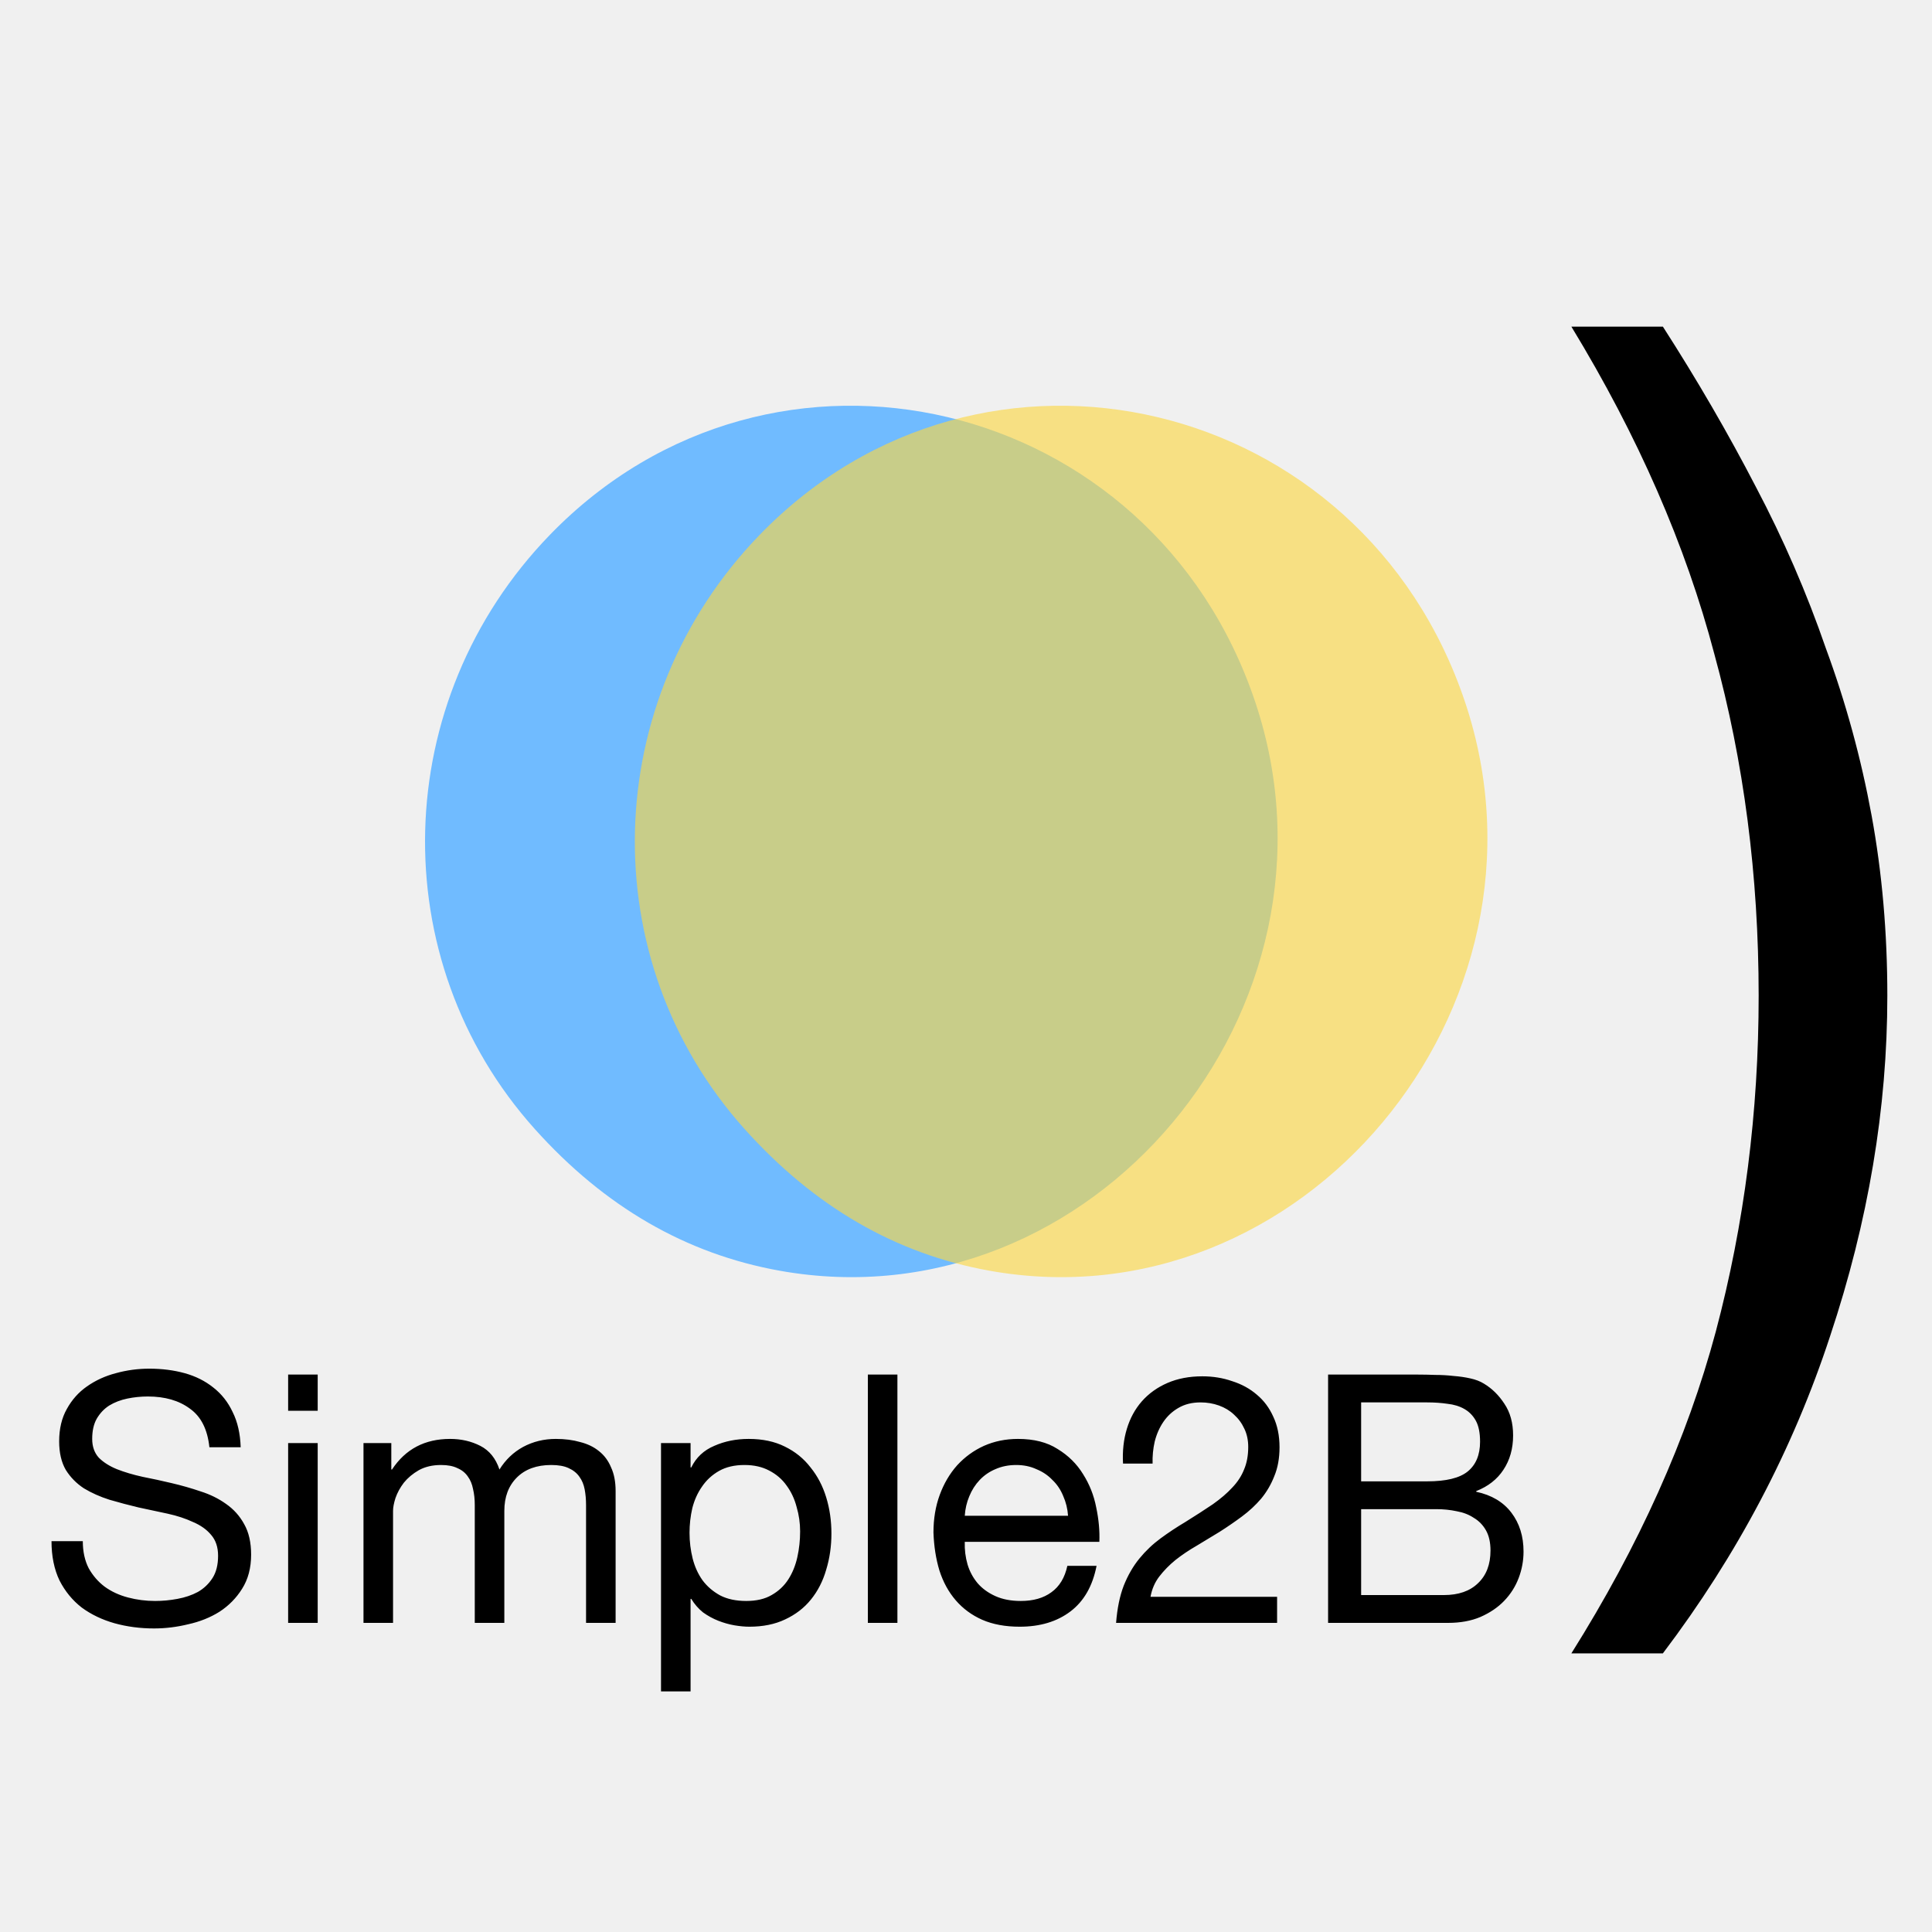
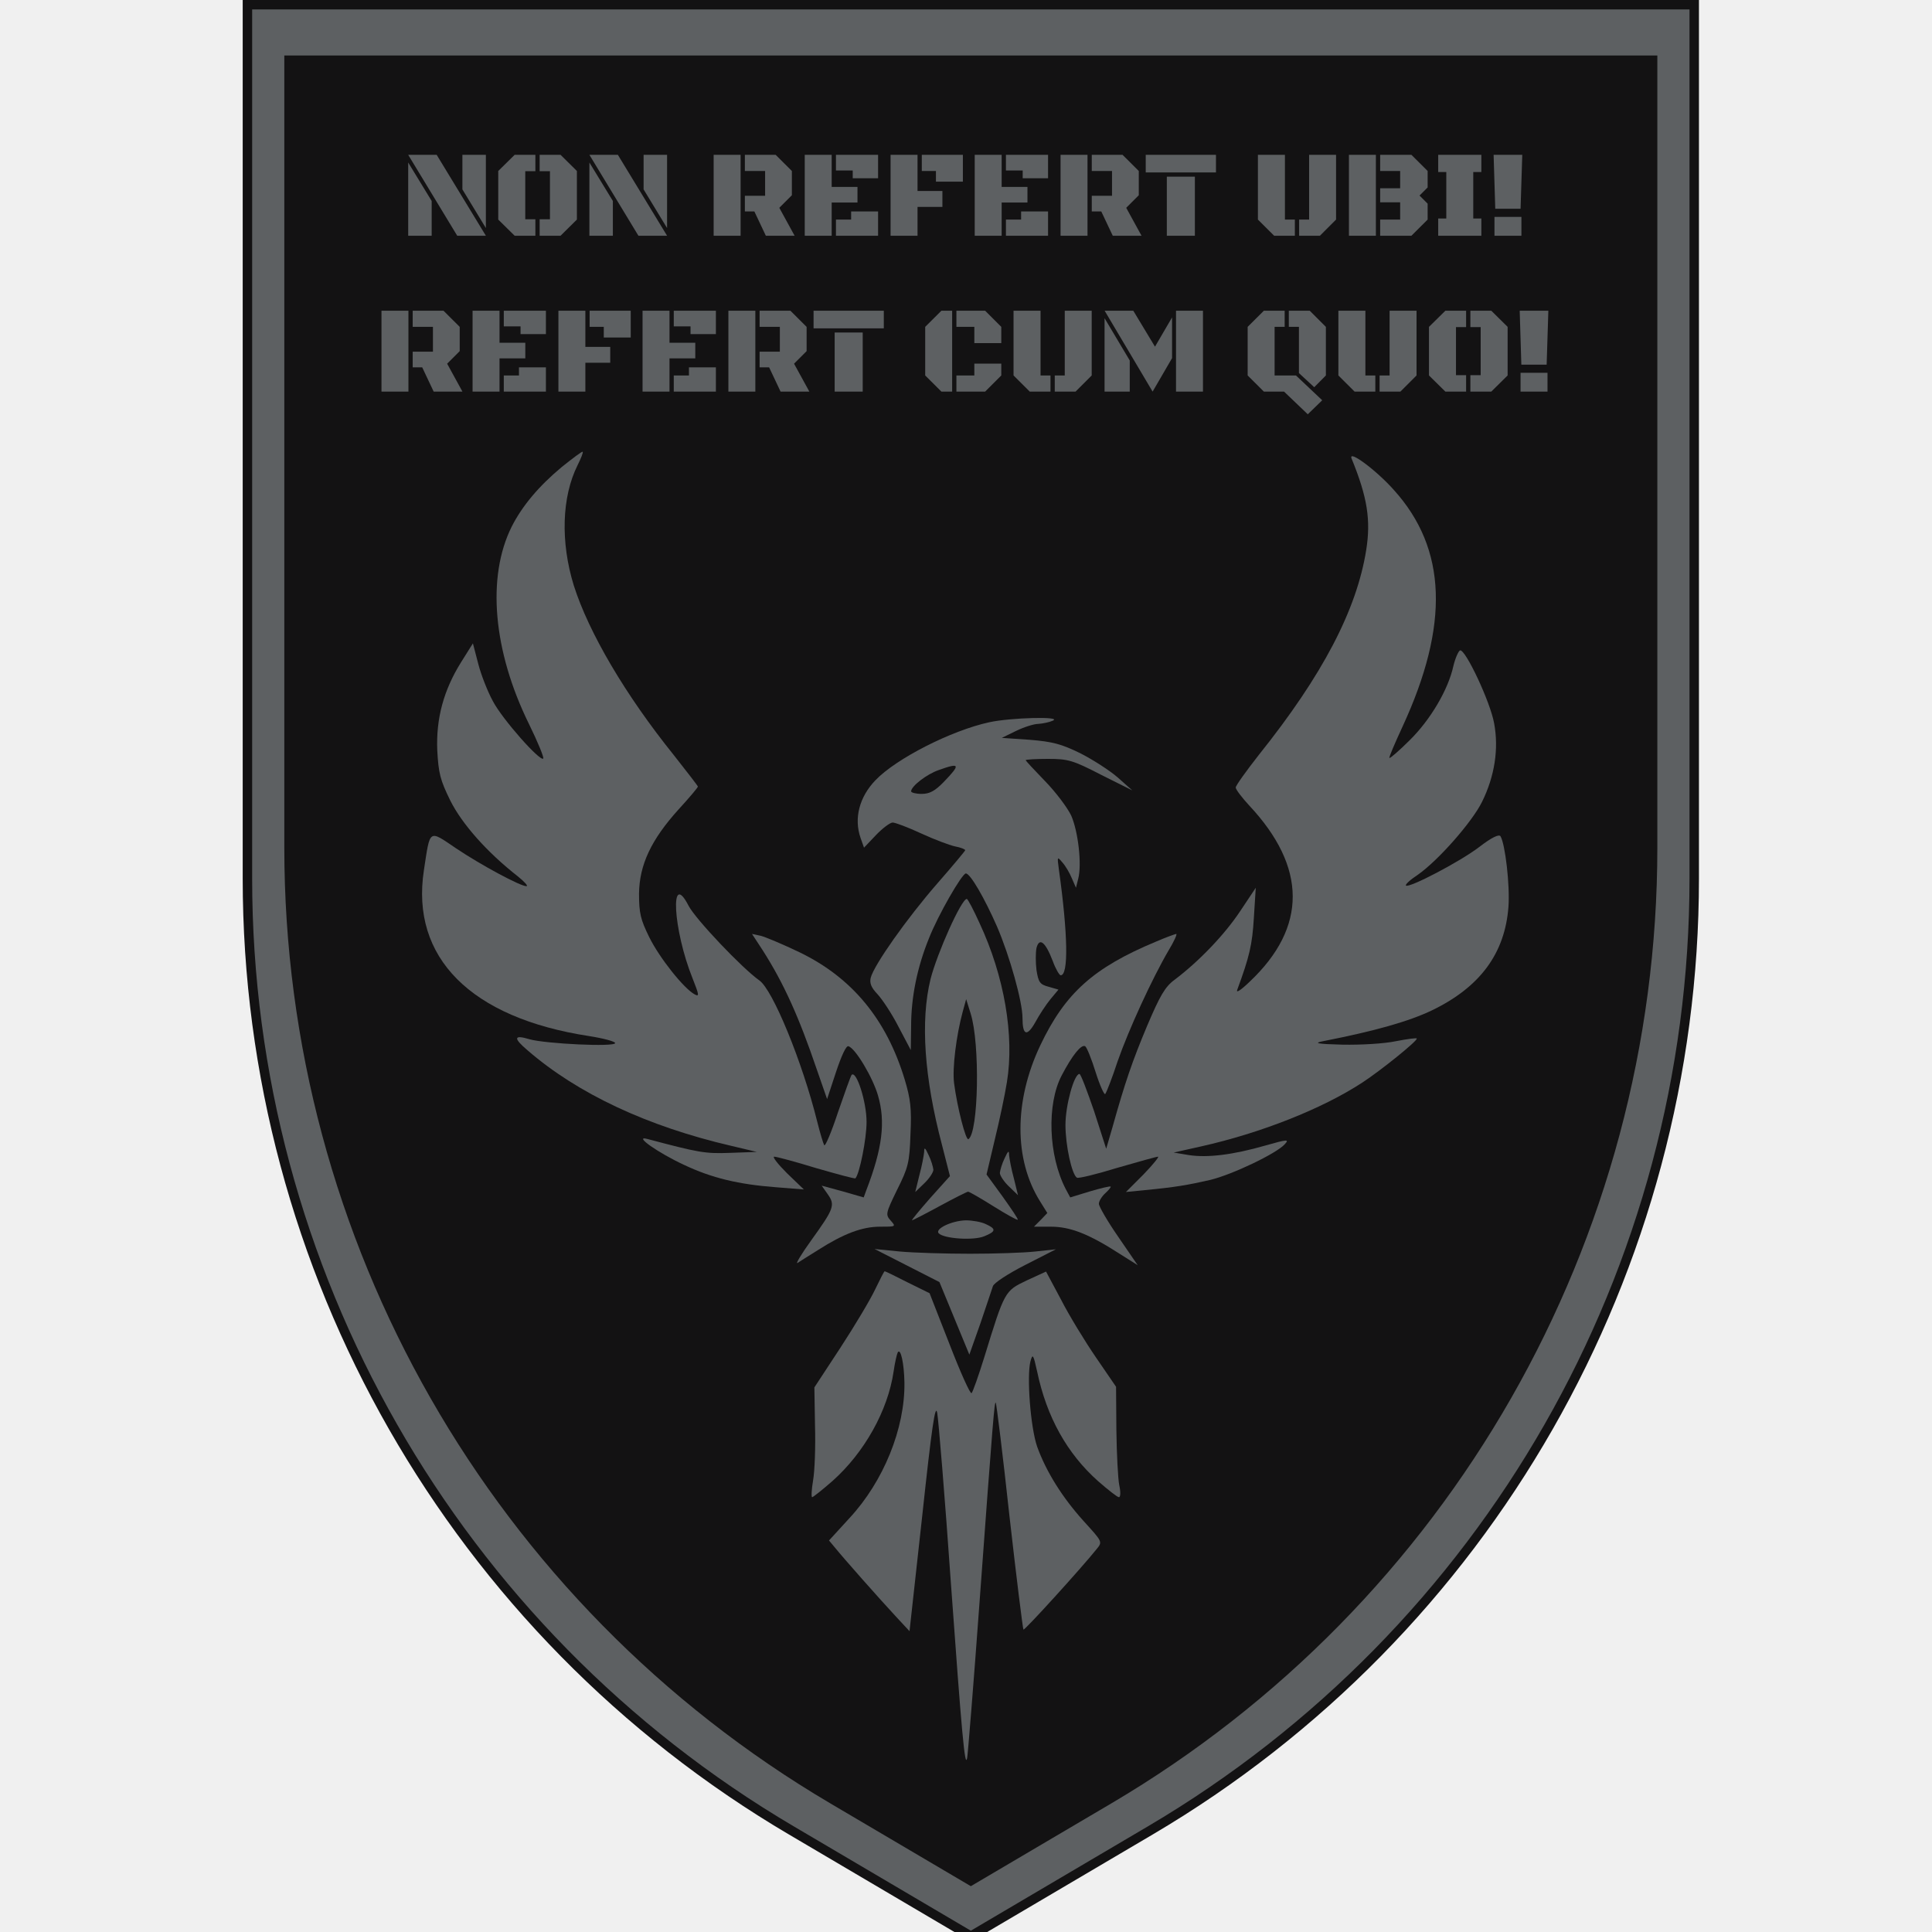
- <svg xmlns="http://www.w3.org/2000/svg" width="288" height="288">
-   <svg width="288" height="288" fill="none" viewBox="0 0 100 100">
-     <g fill="#000" class="color000 svgShape" clip-path="url(#a)">
-       <path fill="#70bbff" d="M40.356 65.772C35.507 64.902 31.293 62.464 27.68 58.437C19.815 49.67 20.157 36.256 28.462 27.684C40.001 15.776 59.676 20.454 64.982 36.368C70.265 52.216 56.488 68.666 40.356 65.772Z" class="color51B7C3 svgShape" />
-       <path fill="#fcd844" fill-opacity=".627" d="M51.215 65.772C46.365 64.902 42.152 62.464 38.539 58.437C30.674 49.67 31.015 36.256 39.321 27.684C50.86 15.776 70.535 20.454 75.841 36.368C81.124 52.216 67.347 68.666 51.215 65.772Z" class="color70D6E3 svgShape" />
-       <path d="M10.838 74.91H12.458C12.434 74.202 12.296 73.596 12.044 73.092 11.804 72.576 11.468 72.15 11.036 71.814 10.616 71.478 10.124 71.232 9.56 71.076 8.996 70.92 8.384 70.842 7.724 70.842 7.136 70.842 6.56 70.92 5.996 71.076 5.444 71.22 4.946 71.448 4.502 71.76 4.07 72.06 3.722 72.45 3.458 72.93 3.194 73.398 3.062 73.956 3.062 74.604 3.062 75.192 3.176 75.684 3.404 76.08 3.644 76.464 3.956 76.782 4.34 77.034 4.736 77.274 5.18 77.472 5.672 77.628 6.164 77.772 6.662 77.904 7.166 78.024 7.682 78.132 8.186 78.24 8.678 78.348 9.17 78.456 9.608 78.6 9.992 78.78 10.388 78.948 10.7 79.17 10.928 79.446 11.168 79.722 11.288 80.082 11.288 80.526 11.288 80.994 11.192 81.378 11 81.678 10.808 81.978 10.556 82.218 10.244 82.398 9.932 82.566 9.578 82.686 9.182 82.758 8.798 82.83 8.414 82.866 8.03 82.866 7.55 82.866 7.082 82.806 6.626 82.686 6.17 82.566 5.768 82.38 5.42 82.128 5.084 81.876 4.808 81.558 4.592 81.174 4.388 80.778 4.286 80.31 4.286 79.77H2.666C2.666 80.55 2.804 81.228 3.08 81.804 3.368 82.368 3.752 82.836 4.232 83.208 4.724 83.568 5.288 83.838 5.924 84.018 6.572 84.198 7.256 84.288 7.976 84.288 8.564 84.288 9.152 84.216 9.74 84.072 10.34 83.94 10.88 83.724 11.36 83.424 11.84 83.112 12.23 82.716 12.53 82.236 12.842 81.744 12.998 81.156 12.998 80.472 12.998 79.836 12.878 79.308 12.638 78.888 12.41 78.468 12.098 78.12 11.702 77.844 11.318 77.568 10.88 77.352 10.388 77.196 9.896 77.028 9.392 76.884 8.876 76.764 8.372 76.644 7.874 76.536 7.382 76.44 6.89 76.332 6.446 76.2 6.05 76.044 5.666 75.888 5.354 75.69 5.114 75.45 4.886 75.198 4.772 74.874 4.772 74.478 4.772 74.058 4.85 73.71 5.006 73.434 5.174 73.146 5.39 72.918 5.654 72.75 5.93 72.582 6.242 72.462 6.59 72.39 6.938 72.318 7.292 72.282 7.652 72.282 8.54 72.282 9.266 72.492 9.83 72.912 10.406 73.32 10.742 73.986 10.838 74.91zM16.444 73.02V71.148H14.914V73.02H16.444zM14.914 74.694V84H16.444V74.694H14.914zM18.814 74.694V84H20.344V78.204C20.344 78.024 20.386 77.802 20.47 77.538 20.566 77.262 20.71 76.998 20.902 76.746 21.106 76.494 21.364 76.278 21.676 76.098 22 75.918 22.384 75.828 22.828 75.828 23.176 75.828 23.458 75.882 23.674 75.99 23.902 76.086 24.082 76.23 24.214 76.422 24.346 76.602 24.436 76.818 24.484 77.07 24.544 77.322 24.574 77.598 24.574 77.898V84H26.104V78.204C26.104 77.484 26.32 76.908 26.752 76.476 27.184 76.044 27.778 75.828 28.534 75.828 28.906 75.828 29.206 75.882 29.434 75.99 29.674 76.098 29.86 76.248 29.992 76.44 30.124 76.62 30.214 76.836 30.262 77.088 30.31 77.34 30.334 77.61 30.334 77.898V84H31.864V77.178C31.864 76.698 31.786 76.29 31.63 75.954 31.486 75.606 31.276 75.324 31 75.108 30.736 74.892 30.412 74.736 30.028 74.64 29.656 74.532 29.236 74.478 28.768 74.478 28.156 74.478 27.592 74.616 27.076 74.892 26.572 75.168 26.164 75.558 25.852 76.062 25.66 75.486 25.33 75.078 24.862 74.838 24.394 74.598 23.872 74.478 23.296 74.478 21.988 74.478 20.986 75.006 20.29 76.062H20.254V74.694H18.814zM34.214 74.694V87.546H35.744V82.758H35.78C35.948 83.034 36.152 83.268 36.392 83.46 36.644 83.64 36.908 83.784 37.184 83.892 37.46 84 37.736 84.078 38.012 84.126 38.3 84.174 38.558 84.198 38.786 84.198 39.494 84.198 40.112 84.072 40.64 83.82 41.18 83.568 41.624 83.226 41.972 82.794 42.332 82.35 42.596 81.834 42.764 81.246 42.944 80.658 43.034 80.034 43.034 79.374 43.034 78.714 42.944 78.09 42.764 77.502 42.584 76.914 42.314 76.398 41.954 75.954 41.606 75.498 41.162 75.138 40.622 74.874 40.094 74.61 39.47 74.478 38.75 74.478 38.102 74.478 37.508 74.598 36.968 74.838 36.428 75.066 36.032 75.438 35.78 75.954H35.744V74.694H34.214zM41.414 79.266C41.414 79.722 41.366 80.166 41.27 80.598 41.174 81.03 41.018 81.414 40.802 81.75 40.586 82.086 40.298 82.356 39.938 82.56 39.59 82.764 39.152 82.866 38.624 82.866 38.096 82.866 37.646 82.77 37.274 82.578 36.902 82.374 36.596 82.11 36.356 81.786 36.128 81.462 35.96 81.09 35.852 80.67 35.744 80.238 35.69 79.794 35.69 79.338 35.69 78.906 35.738 78.48 35.834 78.06 35.942 77.64 36.11 77.268 36.338 76.944 36.566 76.608 36.86 76.338 37.22 76.134 37.58 75.93 38.018 75.828 38.534 75.828 39.026 75.828 39.452 75.924 39.812 76.116 40.184 76.308 40.484 76.566 40.712 76.89 40.952 77.214 41.126 77.586 41.234 78.006 41.354 78.414 41.414 78.834 41.414 79.266zM44.92 71.148V84H46.45V71.148H44.92zM55.282 78.456H49.936C49.96 78.096 50.038 77.76 50.17 77.448 50.302 77.124 50.482 76.842 50.71 76.602 50.938 76.362 51.208 76.176 51.52 76.044 51.844 75.9 52.204 75.828 52.6 75.828 52.984 75.828 53.332 75.9 53.644 76.044 53.968 76.176 54.244 76.362 54.472 76.602 54.712 76.83 54.898 77.106 55.03 77.43 55.174 77.754 55.258 78.096 55.282 78.456zM56.758 81.048H55.246C55.114 81.66 54.838 82.116 54.418 82.416 54.01 82.716 53.482 82.866 52.834 82.866 52.33 82.866 51.892 82.782 51.52 82.614 51.148 82.446 50.842 82.224 50.602 81.948 50.362 81.66 50.188 81.336 50.08 80.976 49.972 80.604 49.924 80.214 49.936 79.806H56.902C56.926 79.242 56.872 78.648 56.74 78.024 56.62 77.4 56.392 76.824 56.056 76.296 55.732 75.768 55.294 75.336 54.742 75 54.202 74.652 53.518 74.478 52.69 74.478 52.054 74.478 51.466 74.598 50.926 74.838 50.398 75.078 49.936 75.414 49.54 75.846 49.156 76.278 48.856 76.788 48.64 77.376 48.424 77.964 48.316 78.612 48.316 79.32 48.34 80.028 48.442 80.682 48.622 81.282 48.814 81.882 49.096 82.398 49.468 82.83 49.84 83.262 50.296 83.598 50.836 83.838 51.388 84.078 52.036 84.198 52.78 84.198 53.836 84.198 54.712 83.934 55.408 83.406 56.104 82.878 56.554 82.092 56.758 81.048zM58.128 75.756H59.658C59.646 75.372 59.682 74.994 59.766 74.622 59.862 74.238 60.012 73.896 60.216 73.596 60.42 73.296 60.678 73.056 60.99 72.876 61.314 72.684 61.698 72.588 62.142 72.588 62.478 72.588 62.796 72.642 63.096 72.75 63.396 72.858 63.654 73.014 63.87 73.218 64.098 73.422 64.278 73.668 64.41 73.956 64.542 74.232 64.608 74.544 64.608 74.892 64.608 75.336 64.536 75.726 64.392 76.062 64.26 76.398 64.056 76.71 63.78 76.998 63.516 77.286 63.18 77.574 62.772 77.862 62.364 78.138 61.89 78.444 61.35 78.78 60.906 79.044 60.48 79.326 60.072 79.626 59.664 79.926 59.298 80.274 58.974 80.67 58.65 81.066 58.38 81.534 58.164 82.074 57.96 82.602 57.828 83.244 57.768 84H66.102V82.65H59.55C59.622 82.254 59.772 81.906 60 81.606 60.24 81.294 60.522 81.006 60.846 80.742 61.182 80.478 61.548 80.232 61.944 80.004 62.34 79.764 62.736 79.524 63.132 79.284 63.528 79.032 63.912 78.768 64.284 78.492 64.656 78.216 64.986 77.91 65.274 77.574 65.562 77.226 65.79 76.836 65.958 76.404 66.138 75.972 66.228 75.474 66.228 74.91 66.228 74.31 66.12 73.782 65.904 73.326 65.7 72.87 65.418 72.492 65.058 72.192 64.698 71.88 64.272 71.646 63.78 71.49 63.3 71.322 62.784 71.238 62.232 71.238 61.56 71.238 60.96 71.352 60.432 71.58 59.904 71.808 59.46 72.126 59.1 72.534 58.752 72.93 58.494 73.404 58.326 73.956 58.158 74.508 58.092 75.108 58.128 75.756zM70.452 76.674V72.588H73.872C74.244 72.588 74.592 72.612 74.916 72.66 75.252 72.696 75.546 72.786 75.798 72.93 76.05 73.074 76.248 73.278 76.392 73.542 76.536 73.806 76.608 74.166 76.608 74.622 76.608 75.306 76.392 75.822 75.96 76.17 75.54 76.506 74.844 76.674 73.872 76.674H70.452zM68.742 71.148V84H74.952C75.588 84 76.146 83.898 76.626 83.694 77.118 83.478 77.526 83.202 77.85 82.866 78.186 82.518 78.438 82.122 78.606 81.678 78.774 81.234 78.858 80.778 78.858 80.31 78.858 79.518 78.648 78.846 78.228 78.294 77.808 77.742 77.202 77.382 76.41 77.214V77.178C77.022 76.938 77.49 76.572 77.814 76.08 78.15 75.576 78.318 74.982 78.318 74.298 78.318 73.65 78.168 73.104 77.868 72.66 77.58 72.216 77.226 71.868 76.806 71.616 76.614 71.496 76.38 71.406 76.104 71.346 75.84 71.286 75.552 71.244 75.24 71.22 74.928 71.184 74.61 71.166 74.286 71.166 73.974 71.154 73.68 71.148 73.404 71.148H68.742zM70.452 82.56V78.114H74.358C74.718 78.114 75.066 78.15 75.402 78.222 75.738 78.282 76.032 78.396 76.284 78.564 76.548 78.72 76.758 78.936 76.914 79.212 77.07 79.488 77.148 79.836 77.148 80.256 77.148 80.976 76.932 81.54 76.5 81.948 76.08 82.356 75.492 82.56 74.736 82.56H70.452zM81.334 85.578H86.07C89.918 80.497 92.804 75.021 94.728 69.15 96.701 63.23 97.688 57.359 97.688 51.538 97.688 48.282 97.417 45.174 96.874 42.214 96.331 39.254 95.542 36.368 94.506 33.556 93.519 30.695 92.311 27.907 90.88 25.194 89.449 22.431 87.846 19.669 86.07 16.906H81.334C84.787 22.579 87.254 28.228 88.734 33.852 90.263 39.427 91.028 45.322 91.028 51.538 91.028 57.557 90.288 63.353 88.808 68.928 87.328 74.453 84.837 80.003 81.334 85.578z" class="color000 svgShape" />
-     </g>
-     <defs>
-       <clipPath id="a">
-         <rect width="100" height="100" fill="#fff" class="colorfff svgShape" />
-       </clipPath>
-     </defs>
-   </svg>
+ <svg xmlns="http://www.w3.org/2000/svg" width="818" height="818" viewBox="0 0 818 818" fill="none">
+   <g clip-path="url(#clip0_86_140)">
+     <path d="M104.76 2H717.328V371.987C717.328 537.62 629.736 690.903 487.035 774.99L411.044 819.769L335.053 774.99C192.352 690.903 104.76 537.62 104.76 371.987V2Z" fill="#5D6062" stroke="#131213" stroke-width="4" />
+     <path d="M120.376 23.488H701.712V358.88C701.712 525.221 613.745 679.159 470.434 763.606L411.044 798.602L351.654 763.606C208.343 679.159 120.376 525.221 120.376 358.88V23.488Z" fill="#131213" />
+     <path d="M590.162 207.454C612.663 232.381 613.741 264.584 593.8 307.701C590.566 314.707 588.006 320.636 588.276 320.905C588.545 321.175 592.452 317.806 596.899 313.36C605.657 304.736 613.202 291.936 615.358 281.965C616.167 278.597 617.514 275.633 618.188 275.363C620.478 274.824 630.988 297.191 632.605 306.219C634.626 316.998 632.874 328.585 627.485 339.499C623.308 347.988 608.891 364.426 600.133 370.489C597.034 372.511 594.878 374.532 595.282 374.936C596.495 376.149 618.188 364.83 626.272 358.632C631.527 354.59 634.626 353.108 635.3 354.051C637.321 357.42 639.342 374.936 638.668 383.963C637.186 403.635 626.676 417.918 606.331 427.754C596.495 432.47 582.212 436.512 560.25 440.824C555.938 441.632 557.555 442.036 568.469 442.306C576.284 442.441 585.985 441.902 591.105 440.824C595.956 439.88 599.998 439.342 599.863 439.746C599.863 440.958 584.638 453.22 576.823 458.34C559.711 469.523 533.706 479.763 508.375 485.423L496.922 487.983L503.389 489.061C511.339 490.273 522.118 488.926 535.727 485.018C545.159 482.324 545.967 482.324 543.946 484.479C540.443 488.387 521.849 497.28 512.417 499.57C502.985 501.726 497.596 502.669 484.795 503.882L476.711 504.69L484.122 497.28C488.164 493.103 490.859 489.734 490.32 489.734C489.646 489.734 481.966 491.89 473.073 494.45C464.315 497.145 456.635 499.031 455.961 498.627C453.805 497.28 451.11 485.018 451.11 476.26C451.11 468.041 454.748 454.702 457.039 454.702C457.578 454.702 460.273 461.843 463.237 470.466L468.357 486.366L470.917 477.608C476.307 458.34 479.406 449.312 485.738 434.221C491.128 421.556 493.284 417.783 497.326 414.819C507.701 407.004 518.48 395.686 524.948 385.985L531.685 375.879L530.876 388.679C530.203 399.997 528.99 405.118 523.87 418.996C523.196 420.613 525.217 419.4 529.125 415.627C553.513 392.587 553.378 367.121 528.855 340.981C525.756 337.613 523.196 334.244 523.196 333.436C523.196 332.628 527.643 326.43 533.032 319.558C559.98 285.873 574.397 258.251 578.439 232.92C580.461 220.255 578.978 210.553 572.241 194.115C570.759 190.208 582.751 199.1 590.162 207.454Z" fill="#5D6062" />
+     <path d="M445.721 305.141C444.239 305.814 441.544 306.353 439.657 306.488C437.771 306.488 433.594 307.835 430.226 309.452L424.162 312.417L436.019 313.225C445.721 314.033 449.359 314.977 457.578 319.019C462.833 321.714 469.974 326.295 473.342 329.259L479.406 334.649L466.201 328.046C454.209 321.848 452.188 321.309 443.7 321.309C438.445 321.309 434.268 321.579 434.268 321.848C434.268 322.118 438.041 326.16 442.487 330.741C447.068 335.457 451.919 341.925 453.536 345.293C456.5 352.03 458.117 366.043 456.5 372.106L455.557 375.879L453.805 371.837C452.862 369.546 451.11 366.582 449.763 365.1C447.607 362.54 447.607 362.675 448.281 367.795C452.188 395.686 452.458 412.932 449.089 412.932C448.55 412.932 446.933 410.238 445.721 406.869C442.622 398.785 440.062 396.764 438.849 401.345C438.445 403.366 438.445 407.543 438.849 410.777C439.657 415.897 440.331 416.84 443.969 417.783L448.146 418.996L444.778 423.038C442.891 425.329 440.062 429.64 438.31 432.874C434.807 439.072 432.92 438.398 432.92 430.988C432.92 424.116 427.531 404.848 422.141 392.317C416.886 380.325 410.823 369.816 408.937 369.816C407.32 369.816 397.08 387.601 393.307 397.303C388.322 409.564 385.762 422.23 385.762 434.491L385.627 444.596L380.372 434.626C377.542 429.101 373.5 423.038 371.479 420.882C368.919 418.187 368.111 416.301 368.65 414.01C369.997 408.621 384.01 388.814 396.675 374.262C403.278 366.717 408.667 360.249 408.667 359.98C408.667 359.576 406.646 358.767 404.356 358.363C401.93 357.824 395.463 355.399 389.938 352.839C384.414 350.278 379.025 348.257 377.947 348.257C376.869 348.257 373.635 350.683 370.805 353.647L365.82 358.902L364.338 354.725C361.508 346.506 363.799 337.478 370.671 330.337C379.429 321.175 402.739 309.318 418.773 305.814C427.935 303.793 450.167 303.254 445.721 305.141Z" fill="#5D6062" />
+     <path d="M244.554 196.945C237.817 210.419 237.278 229.552 242.937 247.876C249.27 267.818 264.765 294.227 285.38 319.827C290.905 326.834 295.486 332.762 295.486 333.032C295.486 333.436 291.848 337.748 287.401 342.598C275.679 355.533 270.694 366.178 270.559 378.439C270.559 386.658 271.233 389.353 274.871 396.764C279.182 405.522 289.557 418.592 294.138 421.017C296.16 422.095 296.025 421.286 293.195 414.145C284.976 393.665 283.494 367.795 291.578 383.559C294.543 389.218 314.215 409.968 321.491 415.088C327.15 418.996 339.68 449.447 346.013 474.913C347.226 479.763 348.573 484.21 348.978 484.884C349.382 485.557 352.077 479.225 354.771 471.005C357.601 462.786 360.161 455.645 360.565 455.106C362.586 453.085 366.898 466.424 366.898 475.048C366.898 482.189 363.934 497.01 362.182 498.897C361.913 499.166 354.502 497.145 345.609 494.585C336.851 491.89 328.767 489.734 327.823 489.734C326.88 489.734 329.306 492.833 333.213 496.741L340.354 503.612L328.497 502.669C312.598 501.457 301.414 498.762 289.692 493.237C278.643 488.117 268.134 480.707 273.927 482.189C295.755 487.983 298.45 488.522 309.095 488.117L320.413 487.713L309.634 485.153C274.197 476.934 244.554 463.056 223.4 444.731C217.202 439.476 217.471 437.994 224.208 440.015C230.676 441.902 260.453 443.384 260.453 441.632C260.453 440.958 255.468 439.611 249.405 438.668C199.282 430.988 173.816 405.387 179.475 368.468C182.17 350.817 181.361 351.222 193.084 359.171C203.728 366.313 220.301 375.205 222.861 375.205C223.804 375.205 222.053 373.319 219.223 371.028C206.288 360.923 195.644 348.931 190.658 338.96C186.347 330.202 185.673 327.373 185.134 317.671C184.595 304.197 187.829 292.206 195.239 280.349L200.225 272.399L202.515 281.157C203.728 285.873 206.558 293.014 208.713 296.922C212.756 304.602 228.655 322.522 230.002 321.175C230.406 320.771 227.712 314.168 223.939 306.488C208.713 275.498 206.019 244.238 216.663 222.949C221.109 214.191 228.116 205.837 237.817 197.753C242.533 193.98 246.441 191.016 246.71 191.286C246.979 191.555 246.036 193.98 244.554 196.945Z" fill="#5D6062" />
+     <path d="M338.603 403.231C360.835 414.01 375.387 431.661 383.067 457.127C385.492 465.212 386.031 469.389 385.492 480.168C385.088 492.294 384.549 494.315 379.833 503.747C374.982 513.718 374.848 514.257 377.138 516.817C379.429 519.377 379.294 519.377 372.557 519.377C365.012 519.377 357.197 522.341 346.417 529.213C342.51 531.638 338.468 534.198 337.659 534.737C336.716 535.276 339.276 530.965 343.453 525.171C353.154 511.697 353.693 510.215 350.46 505.634L347.9 501.996L356.792 504.421L365.685 506.981L366.763 504.017C373.635 486.231 374.982 474.913 371.749 463.864C369.593 456.319 362.182 443.788 359.218 442.979C358.275 442.575 356.254 447.022 353.963 453.893L350.19 465.346L345.879 452.95C338.198 430.314 331.731 416.166 322.973 402.423L318.392 395.416L322.164 396.225C324.185 396.764 331.596 399.863 338.603 403.231Z" fill="#5D6062" />
+     <path d="M414.731 390.835C425.24 413.337 429.552 438.533 426.318 458.205C425.51 463.325 423.219 474.239 421.198 482.458L417.695 497.28L424.567 506.711C428.205 511.832 431.169 516.143 430.899 516.413C430.63 516.682 426.049 514.122 420.659 510.754C415.27 507.385 410.419 504.556 409.88 504.556C409.476 504.556 404.086 507.25 397.888 510.619C391.69 513.987 386.435 516.682 386.166 516.682C385.762 516.682 389.265 512.505 393.846 507.25L402.2 497.953L398.831 484.749C391.286 456.184 389.669 432.2 393.981 414.549C396.81 403.501 407.05 380.595 409.341 380.595C409.745 380.595 412.171 385.176 414.731 390.835Z" fill="#5D6062" />
+     <path d="M494.766 402.423C487.76 414.415 477.924 435.838 473.208 449.312C470.917 456.319 468.492 462.517 467.953 463.19C467.549 463.729 465.662 459.553 463.911 454.028C462.159 448.369 460.138 443.384 459.464 442.979C457.847 442.036 454.075 446.617 449.493 455.376C443.161 467.502 443.834 489.195 451.245 503.478L453.131 506.981L461.485 504.421C466.066 503.073 469.974 502.13 470.243 502.4C470.513 502.535 469.435 503.882 467.953 505.229C466.471 506.577 465.258 508.598 465.258 509.676C465.258 510.754 468.896 517.086 473.477 523.689L481.696 535.68L474.016 530.83C461.081 522.476 453.131 519.377 445.047 519.377H437.771L440.601 516.547L443.43 513.583L440.331 508.598C429.282 490.947 429.282 466.155 440.466 442.575C450.976 420.478 462.967 409.699 489.511 398.65C493.553 396.898 497.326 395.551 498 395.416C498.539 395.416 497.057 398.65 494.766 402.423Z" fill="#5D6062" />
+     <path d="M384.279 542.956L393.576 547.538L402.065 569.231C406.646 581.088 410.823 590.385 411.362 589.846C411.901 589.307 414.326 582.435 416.752 574.62C425.375 546.594 425.375 546.594 434.672 542.148L442.891 538.375L449.224 550.232C452.592 556.835 459.329 567.883 464.045 574.755L472.534 587.151L472.669 605.476C472.803 615.581 473.342 626.091 473.881 628.786C474.555 631.75 474.42 633.906 473.747 633.906C473.073 633.906 469.165 630.807 464.989 627.169C451.784 615.446 443.161 599.951 439.118 580.684C437.502 573.408 437.232 573.003 436.289 576.372C434.672 582.705 436.289 604.263 439.118 612.482C442.891 622.992 449.763 634.041 458.925 644.146C466.74 652.769 466.875 652.769 464.315 655.868C457.847 663.953 433.729 690.497 433.325 689.958C433.055 689.688 430.36 667.995 427.396 641.855C424.567 615.716 421.872 594.158 421.602 593.888C421.063 593.349 420.524 599.278 414.731 678.37C412.171 713.537 409.745 743.315 409.476 744.392C408.533 748.974 407.185 733.748 402.604 670.286C400.044 633.636 397.349 601.164 396.81 598.2C396.002 594.023 394.52 604.128 390.477 641.721L385.088 690.631L379.698 684.837C372.422 677.023 357.062 659.641 353.693 655.464L350.999 652.23L359.622 642.799C374.039 627.304 383.201 604.802 382.932 585.4C382.797 577.18 381.315 570.578 380.102 572.599C379.698 573.408 378.89 576.911 378.351 580.684C375.926 597.257 365.955 615.042 352.481 627.034C348.169 630.807 344.262 633.906 343.857 633.906C343.453 633.906 343.588 630.672 344.262 626.765C344.935 622.992 345.34 612.482 345.07 603.589L344.801 587.421L355.849 570.578C361.913 561.281 368.515 550.232 370.536 545.921C372.557 541.744 374.309 538.241 374.578 538.241C374.848 538.241 379.294 540.396 384.279 542.956Z" fill="#5D6062" />
+     <path d="M410.688 530.83C421.063 530.83 433.459 530.426 438.31 529.887L447.068 528.944L434.133 535.546C426.722 539.318 420.794 543.226 420.39 544.573C419.985 545.921 417.56 552.927 415.135 560.203L410.419 573.542L404.086 558.182L397.753 542.822L384.01 535.815L370.266 528.809L381.046 529.887C386.974 530.426 400.313 530.83 410.688 530.83Z" fill="#5D6062" />
+     <path d="M395.193 495.259C395.193 496.336 393.442 499.031 391.286 501.052L387.513 504.69L389.265 497.549C390.343 493.642 391.151 489.195 391.286 487.713C391.286 485.557 391.69 485.827 393.172 489.061C394.25 491.216 395.059 494.046 395.193 495.259Z" fill="#5D6062" />
+     <path d="M417.425 518.299C421.872 520.32 421.737 521.398 416.752 523.419C412.305 525.306 399.774 524.497 397.484 522.207C395.598 520.32 403.008 516.817 408.937 516.682C411.632 516.682 415.539 517.356 417.425 518.299Z" fill="#5D6062" />
+     <path d="M423.333 496.606C423.333 497.684 425.085 500.379 427.241 502.4L431.013 506.038L429.262 498.897C428.184 494.989 427.375 490.543 427.241 489.061C427.241 486.905 426.837 487.174 425.354 490.408C424.276 492.564 423.468 495.393 423.333 496.606Z" fill="#5D6062" />
+     <path d="M397.484 326.025C392.364 327.777 385.762 332.897 385.762 335.053C385.762 335.592 387.783 336.131 390.208 336.131C393.577 336.131 395.867 334.918 399.64 331.011C406.781 323.6 406.512 322.792 397.484 326.025Z" fill="#131213" />
+     <path d="M407.59 428.427C404.895 438.398 403.143 452.276 403.952 458.609C405.299 468.984 408.937 482.997 410.015 482.323C414.327 479.629 415 441.767 410.958 429.101L409.072 423.038L407.59 428.427Z" fill="#131213" />
+     <path d="M193.584 99.807L172.83 65.552H184.885L205.717 99.807H193.584ZM205.717 96.554L195.778 80.188V65.552H205.717V96.554ZM172.83 99.807V68.805L182.768 85.093V99.807H172.83ZM228.484 99.807V92.837H232.847V72.496H228.484V65.552H237.338L244.256 72.393V92.966L237.338 99.807H228.484ZM217.901 99.807L210.957 92.966V72.393L217.901 65.552H226.677V72.496H222.392V92.837H226.677V99.807H217.901ZM270.302 99.807L249.548 65.552H261.603L282.435 99.807H270.302ZM282.435 96.554L272.496 80.188V65.552H282.435V96.554ZM249.548 99.807V68.805L259.486 85.093V99.807H249.548ZM315.373 89.533V82.899H323.943V72.393H315.373V65.552H328.409L335.275 72.393V82.666L329.957 87.984L336.437 99.807H324.253L319.4 89.533H315.373ZM302.156 99.807V65.552H313.566V99.807H302.156ZM340.722 99.807V65.552H352.131V79.13H363.051V85.738H352.131V99.807H340.722ZM361.037 75.465V72.186H353.938V65.552H371.776V75.465H361.037ZM353.938 99.807V92.966H360.366V89.533H371.776V99.807H353.938ZM377.067 99.807V65.552H388.477V80.86H399.009V87.597H388.477V99.807H377.067ZM396.273 76.91V72.393H390.284V65.552H407.682V76.91H396.273ZM412.69 99.807V65.552H424.1V79.13H435.019V85.738H424.1V99.807H412.69ZM433.005 75.465V72.186H425.907V65.552H443.744V75.465H433.005ZM425.907 99.807V92.966H432.334V89.533H443.744V99.807H425.907ZM462.252 89.533V82.899H470.822V72.393H462.252V65.552H475.288L482.155 72.393V82.666L476.837 87.984L483.316 99.807H471.132L466.279 89.533H462.252ZM449.036 99.807V65.552H460.445V99.807H449.036ZM485.097 73.012V65.552H514.835V73.012H485.097ZM494.029 99.807V74.793H505.903V99.807H494.029ZM550.044 99.807V92.966H554.278V65.552H565.687V92.966L558.847 99.807H550.044ZM539.461 99.807L532.594 92.966V65.552H544.03V92.966H548.237V99.807H539.461ZM584.351 99.807V92.966H592.818V85.661H584.351V79.698H592.818V72.393H584.351V65.552H597.593L604.459 72.393V79.362L601.026 82.796L604.459 86.229V92.966L597.593 99.807H584.351ZM571.134 99.807V65.552H582.544V99.807H571.134ZM608.925 99.807V92.501H612.358V72.832H608.925V65.552H627.201V72.832H623.768V92.501H627.201V99.807H608.925ZM633.087 88.397L632.39 65.552H644.522L643.799 88.397H633.087ZM632.751 99.807V91.83H644.161V99.807H632.751Z" fill="#5D6062" />
+     <path d="M174.736 155.533V148.899H183.306V138.393H174.736V131.552H187.771L194.638 138.393V148.667L189.32 153.984L195.799 165.807H183.615L178.762 155.533H174.736ZM161.519 165.807V131.552H172.929V165.807H161.519ZM200.085 165.807V131.552H211.494V145.13H222.413V151.738H211.494V165.807H200.085ZM220.4 141.465V138.186H213.301V131.552H231.138V141.465H220.4ZM213.301 165.807V158.966H219.729V155.533H231.138V165.807H213.301ZM236.43 165.807V131.552H247.84V146.86H258.372V153.597H247.84V165.807H236.43ZM255.635 142.91V138.393H249.647V131.552H267.045V142.91H255.635ZM272.053 165.807V131.552H283.462V145.13H294.382V151.738H283.462V165.807H272.053ZM292.368 141.465V138.186H285.269V131.552H303.107V141.465H292.368ZM285.269 165.807V158.966H291.697V155.533H303.107V165.807H285.269ZM321.615 155.533V148.899H330.185V138.393H321.615V131.552H334.651L341.517 138.393V148.667L336.2 153.984L342.679 165.807H330.495L325.642 155.533H321.615ZM308.398 165.807V131.552H319.808V165.807H308.398ZM344.46 139.012V131.552H374.197V139.012H344.46ZM353.392 165.807V140.793H365.266V165.807H353.392ZM398.591 165.807L391.725 158.966V138.393L398.591 131.552H403.134V165.807H398.591ZM412.531 145.285V138.393H404.941V131.552H417.1L423.94 138.393V145.285H412.531ZM404.941 165.807V158.966H412.531V153.958H423.94V158.966L417.1 165.807H404.941ZM446.579 165.807V158.966H450.812V131.552H462.222V158.966L455.381 165.807H446.579ZM435.995 165.807L429.129 158.966V131.552H440.564V158.966H444.772V165.807H435.995ZM488.01 165.807L467.694 131.552H479.827L489.016 146.782L496.244 134.392V151.635L488.01 165.807ZM497.922 165.807V131.552H509.332V165.807H497.922ZM467.668 165.807V134.727L478.329 152.616V165.807H467.668ZM553.705 175.409L543.664 165.807H535.119L528.253 158.966V138.393L535.119 131.552H543.922V138.393H539.663V158.966H548.697L559.823 169.472L553.705 175.409ZM556.441 163.948L549.962 157.959V138.393H545.677V131.552H554.531L561.372 138.393V158.966L556.441 163.948ZM584.114 165.807V158.966H588.347V131.552H599.757V158.966L592.916 165.807H584.114ZM573.53 165.807L566.664 158.966V131.552H578.099V158.966H582.307V165.807H573.53ZM622.55 165.807V158.837H626.913V138.496H622.55V131.552H631.404L638.322 138.393V158.966L631.404 165.807H622.55ZM611.967 165.807L605.023 158.966V138.393L611.967 131.552H620.743V138.496H616.458V158.837H620.743V165.807H611.967ZM644.13 154.397L643.433 131.552H655.566L654.843 154.397H644.13ZM643.795 165.807V157.83H655.204V165.807H643.795Z" fill="#5D6062" />
+   </g>
+   <defs>
+     <clipPath id="clip0_86_140">
+       <rect width="818" height="818" fill="white" />
+     </clipPath>
+   </defs>
</svg>
